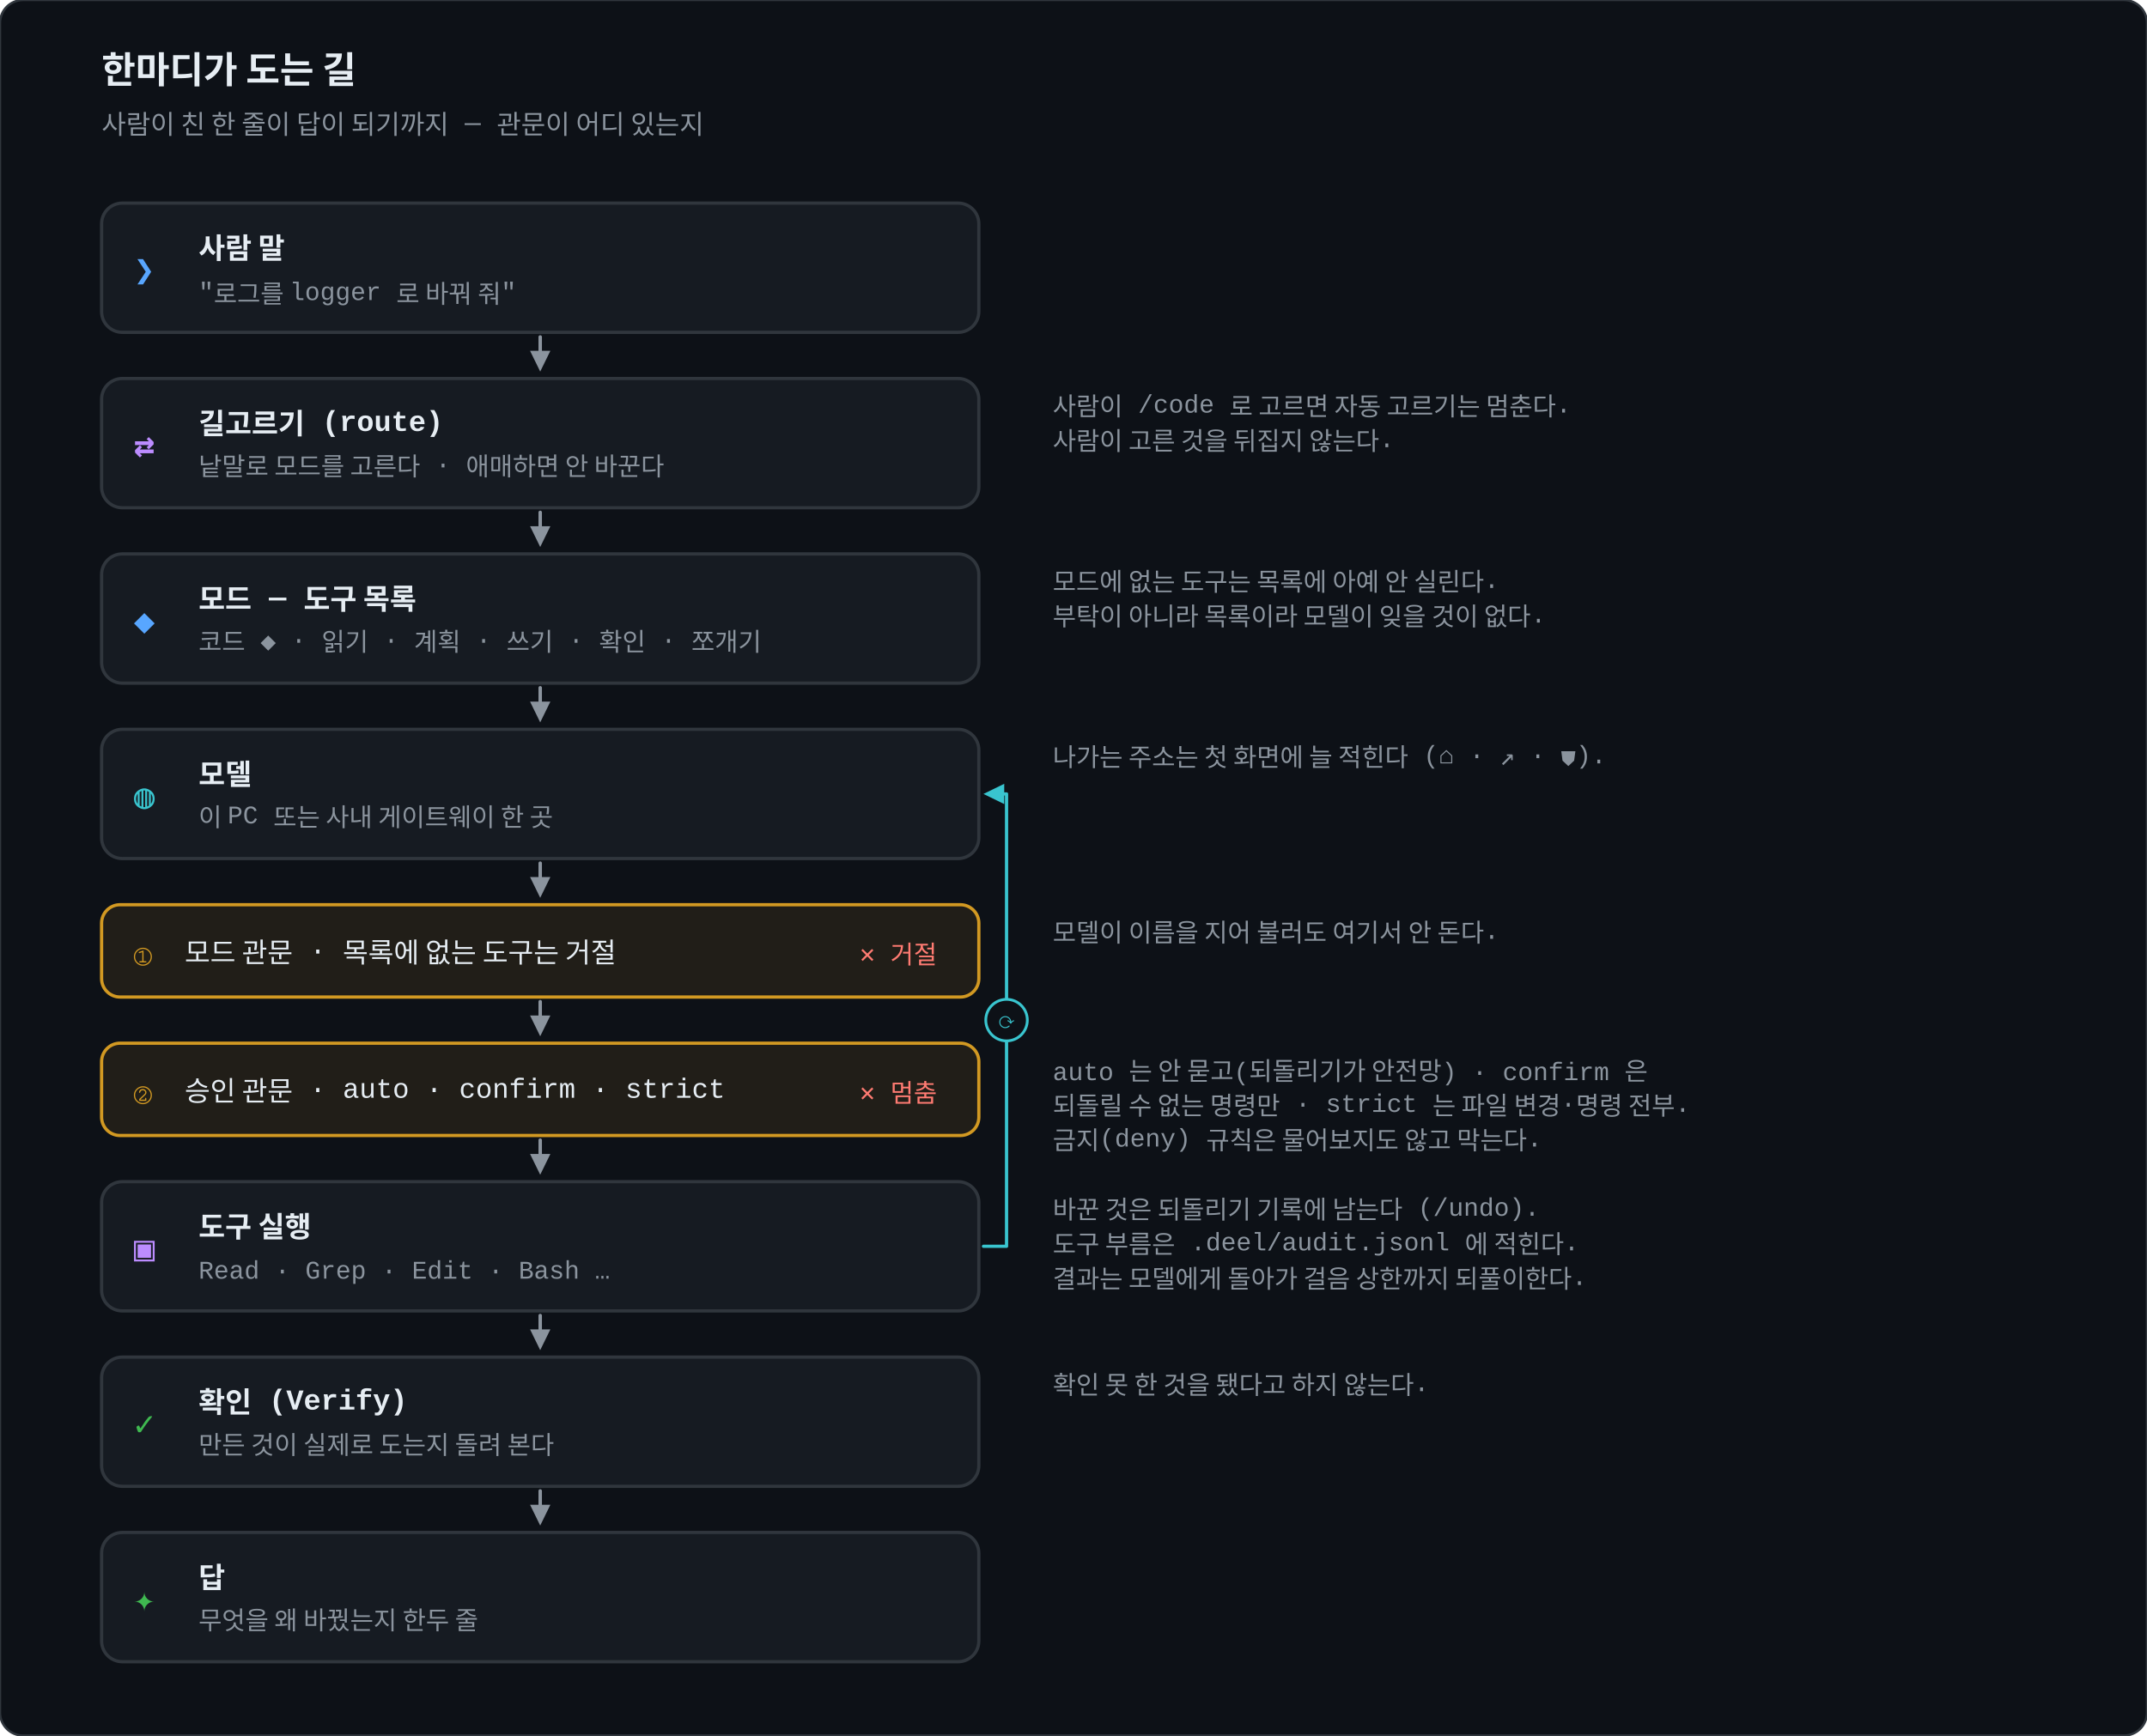
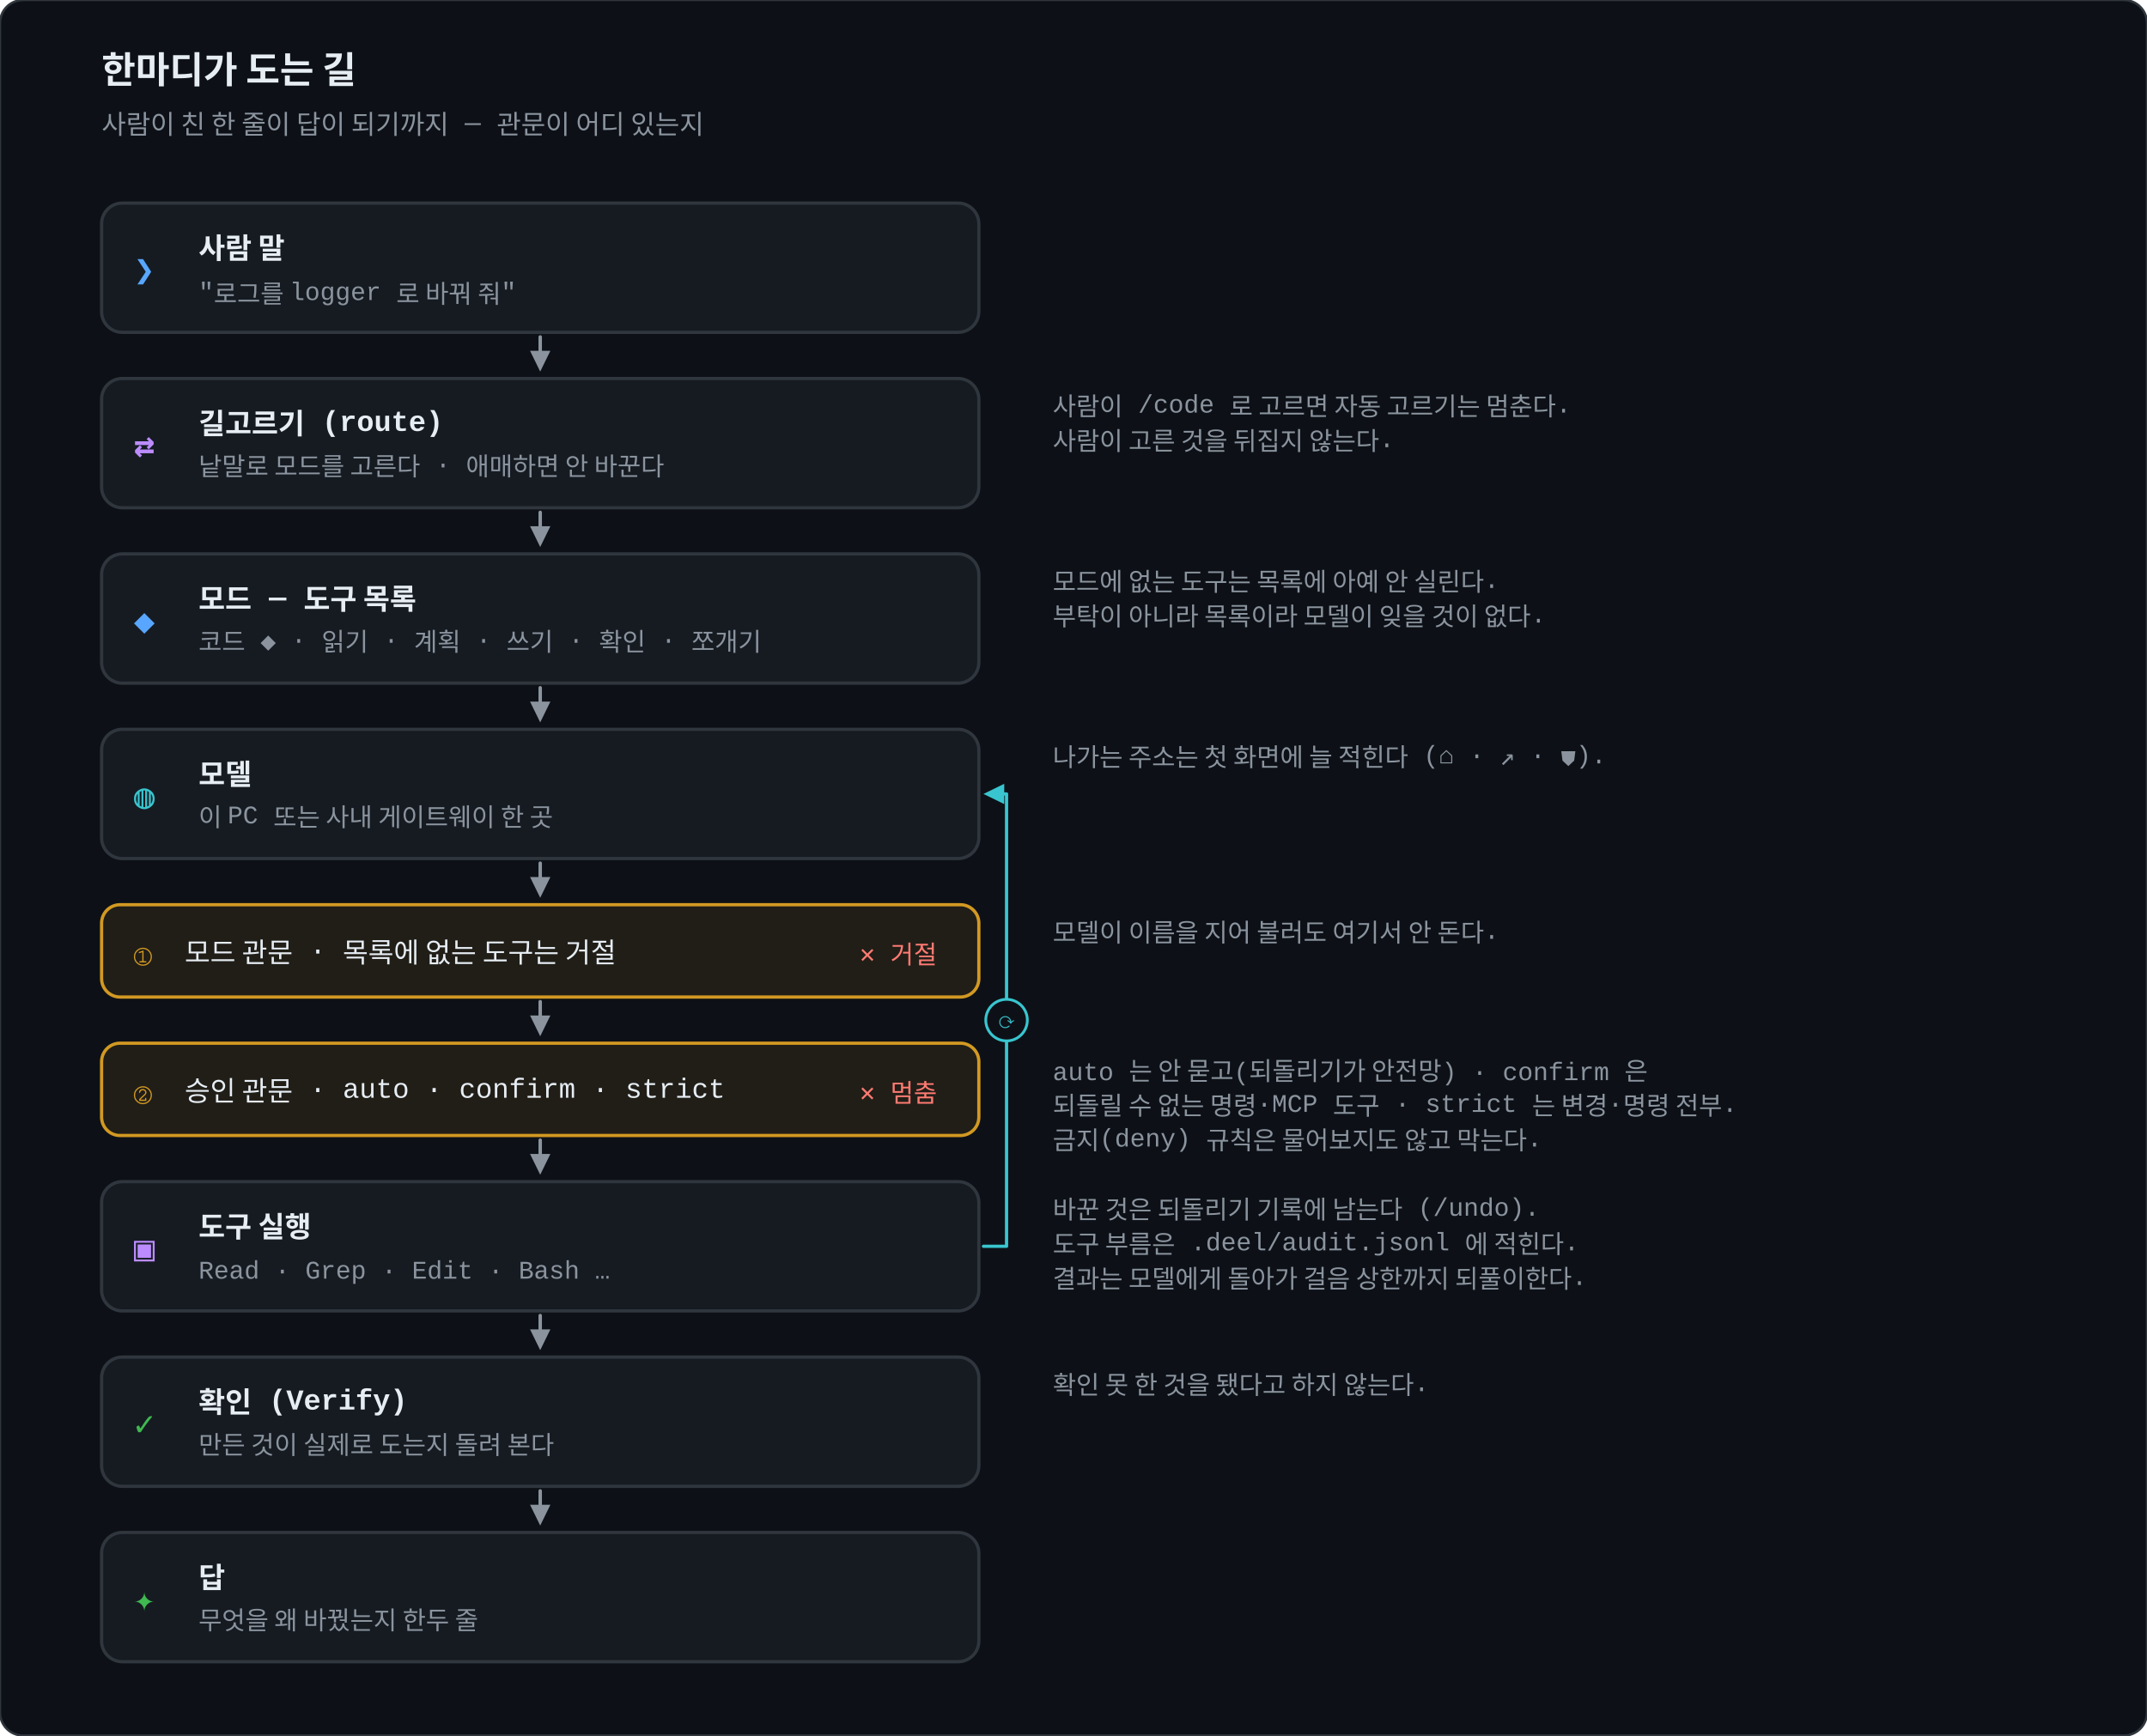
<svg xmlns="http://www.w3.org/2000/svg" width="930" height="752" viewBox="0 0 930 752" role="img" aria-label="deel — 한마디가 도는 길">
  <rect width="930" height="752" rx="10" fill="#0d1117" stroke="#30363d" />
  <g font-family="ui-monospace,SFMono-Regular,Menlo,Consolas,'Liberation Mono',monospace">
    <text x="44.0" y="36.0" fill="#e6edf3" font-size="16" font-weight="600" textLength="153.6" lengthAdjust="spacing" xml:space="preserve">한마디가 도는 길</text>
    <text x="44.0" y="58.0" fill="#8b949e" font-size="11.5" textLength="358.8" lengthAdjust="spacing" xml:space="preserve">사람이 친 한 줄이 답이 되기까지 — 관문이 어디 있는지</text>
    <rect x="44.0" y="88.0" width="380.0" height="56.0" rx="9" fill="#161b22" stroke="#30363d" stroke-width="1.4" />
    <text x="58.0" y="122.0" fill="#58a6ff" font-size="15" font-weight="600" textLength="9.0" lengthAdjust="spacing" xml:space="preserve">❯</text>
    <text x="86.0" y="112.0" fill="#e6edf3" font-size="12.5" font-weight="600" textLength="52.5" lengthAdjust="spacing" xml:space="preserve">사람 말</text>
    <text x="86.0" y="130.0" fill="#8b949e" font-size="11" textLength="171.6" lengthAdjust="spacing" xml:space="preserve">"로그를 logger 로 바꿔 줘"</text>
    <line x1="234.0" y1="146.0" x2="234.0" y2="152.0" stroke="#8b949e" stroke-width="1.5" stroke-linecap="round" />
    <path d="M234.0 161.0 L229.6 152.0 L238.4 152.0 Z" fill="#8b949e" />
    <rect x="44.0" y="164.0" width="380.0" height="56.0" rx="9" fill="#161b22" stroke="#30363d" stroke-width="1.4" />
    <text x="58.0" y="198.0" fill="#bc8cff" font-size="15" font-weight="600" textLength="9.0" lengthAdjust="spacing" xml:space="preserve">⇄</text>
    <text x="86.0" y="188.0" fill="#e6edf3" font-size="12.5" font-weight="600" textLength="120.0" lengthAdjust="spacing" xml:space="preserve">길고르기 (route)</text>
    <text x="86.0" y="206.0" fill="#8b949e" font-size="11" textLength="270.6" lengthAdjust="spacing" xml:space="preserve">낱말로 모드를 고른다 · 애매하면 안 바꾼다</text>
    <line x1="234.0" y1="222.0" x2="234.0" y2="228.0" stroke="#8b949e" stroke-width="1.5" stroke-linecap="round" />
    <path d="M234.0 237.0 L229.6 228.0 L238.4 228.0 Z" fill="#8b949e" />
    <text x="456.0" y="180.0" fill="#8b949e" font-size="11" textLength="290.4" lengthAdjust="spacing" xml:space="preserve">사람이 /code 로 고르면 자동 고르기는 멈춘다.</text>
    <text x="456.0" y="195.0" fill="#8b949e" font-size="11" textLength="204.6" lengthAdjust="spacing" xml:space="preserve">사람이 고른 것을 뒤집지 않는다.</text>
    <rect x="44.0" y="240.0" width="380.0" height="56.0" rx="9" fill="#161b22" stroke="#30363d" stroke-width="1.4" />
    <text x="58.0" y="274.0" fill="#58a6ff" font-size="15" font-weight="600" textLength="9.0" lengthAdjust="spacing" xml:space="preserve">◆</text>
    <text x="86.0" y="264.0" fill="#e6edf3" font-size="12.5" font-weight="600" textLength="120.0" lengthAdjust="spacing" xml:space="preserve">모드 — 도구 목록</text>
    <text x="86.0" y="282.0" fill="#8b949e" font-size="11" textLength="283.8" lengthAdjust="spacing" xml:space="preserve">코드 ◆ · 읽기 · 계획 · 쓰기 · 확인 · 쪼개기</text>
    <line x1="234.0" y1="298.0" x2="234.0" y2="304.0" stroke="#8b949e" stroke-width="1.5" stroke-linecap="round" />
    <path d="M234.0 313.0 L229.6 304.0 L238.4 304.0 Z" fill="#8b949e" />
    <text x="456.0" y="256.0" fill="#8b949e" font-size="11" textLength="270.6" lengthAdjust="spacing" xml:space="preserve">모드에 없는 도구는 목록에 아예 안 실린다.</text>
    <text x="456.0" y="271.0" fill="#8b949e" font-size="11" textLength="297.0" lengthAdjust="spacing" xml:space="preserve">부탁이 아니라 목록이라 모델이 잊을 것이 없다.</text>
    <rect x="44.0" y="316.0" width="380.0" height="56.0" rx="9" fill="#161b22" stroke="#30363d" stroke-width="1.4" />
    <text x="58.0" y="350.0" fill="#39c5cf" font-size="15" font-weight="600" textLength="9.0" lengthAdjust="spacing" xml:space="preserve">◍</text>
    <text x="86.0" y="340.0" fill="#e6edf3" font-size="12.5" font-weight="600" textLength="30.0" lengthAdjust="spacing" xml:space="preserve">모델</text>
    <text x="86.0" y="358.0" fill="#8b949e" font-size="11" textLength="211.2" lengthAdjust="spacing" xml:space="preserve">이 PC 또는 사내 게이트웨이 한 곳</text>
    <line x1="234.0" y1="374.0" x2="234.0" y2="380.0" stroke="#8b949e" stroke-width="1.5" stroke-linecap="round" />
    <path d="M234.0 389.0 L229.6 380.0 L238.4 380.0 Z" fill="#8b949e" />
    <text x="456.0" y="332.0" fill="#8b949e" font-size="11" textLength="303.6" lengthAdjust="spacing" xml:space="preserve">나가는 주소는 첫 화면에 늘 적힌다 (⌂ · ↗ · ⛊).</text>
    <rect x="44.0" y="392.0" width="380.0" height="40.0" rx="8" fill="#d29922" fill-opacity="0.1" stroke="#d29922" stroke-width="1.4" />
    <text x="58.0" y="417.0" fill="#d29922" font-size="13" font-weight="600" textLength="7.8" lengthAdjust="spacing" xml:space="preserve">①</text>
    <text x="80.0" y="417.0" fill="#e6edf3" font-size="12" textLength="252.0" lengthAdjust="spacing" xml:space="preserve">모드 관문 · 목록에 없는 도구는 거절</text>
    <text x="372.4" y="417.0" fill="#ff7b72" font-size="11" textLength="39.6" lengthAdjust="spacing" xml:space="preserve">✕ 거절</text>
    <line x1="234.0" y1="434.0" x2="234.0" y2="440.0" stroke="#8b949e" stroke-width="1.5" stroke-linecap="round" />
    <path d="M234.0 449.0 L229.6 440.0 L238.4 440.0 Z" fill="#8b949e" />
    <text x="456.0" y="408.0" fill="#8b949e" font-size="11" textLength="270.6" lengthAdjust="spacing" xml:space="preserve">모델이 이름을 지어 불러도 여기서 안 돈다.</text>
    <rect x="44.0" y="452.0" width="380.0" height="40.0" rx="8" fill="#d29922" fill-opacity="0.1" stroke="#d29922" stroke-width="1.4" />
    <text x="58.0" y="477.0" fill="#d29922" font-size="13" font-weight="600" textLength="7.8" lengthAdjust="spacing" xml:space="preserve">②</text>
    <text x="80.0" y="477.0" fill="#e6edf3" font-size="12" textLength="252.0" lengthAdjust="spacing" xml:space="preserve">승인 관문 · auto · confirm · strict</text>
    <text x="372.4" y="477.0" fill="#ff7b72" font-size="11" textLength="39.6" lengthAdjust="spacing" xml:space="preserve">✕ 멈춤</text>
    <line x1="234.0" y1="494.0" x2="234.0" y2="500.0" stroke="#8b949e" stroke-width="1.5" stroke-linecap="round" />
    <path d="M234.0 509.0 L229.6 500.0 L238.4 500.0 Z" fill="#8b949e" />
    <text x="456.0" y="468.0" fill="#8b949e" font-size="11" textLength="310.2" lengthAdjust="spacing" xml:space="preserve">auto 는 안 묻고(되돌리기가 안전망) · confirm 은</text>
-     <text x="456.0" y="483.0" fill="#8b949e" font-size="11" textLength="356.4" lengthAdjust="spacing" xml:space="preserve">되돌릴 수 없는 명령만 · strict 는 파일 변경·명령 전부.</text>
+     <text x="456.0" y="483.0" fill="#8b949e" font-size="11" textLength="369.6" lengthAdjust="spacing" xml:space="preserve">되돌릴 수 없는 명령·MCP 도구 · strict 는 변경·명령 전부.</text>
    <text x="456.0" y="498.0" fill="#8b949e" font-size="11" textLength="270.6" lengthAdjust="spacing" xml:space="preserve">금지(deny) 규칙은 물어보지도 않고 막는다.</text>
    <rect x="44.0" y="512.0" width="380.0" height="56.0" rx="9" fill="#161b22" stroke="#30363d" stroke-width="1.4" />
    <text x="58.0" y="546.0" fill="#bc8cff" font-size="15" font-weight="600" textLength="9.0" lengthAdjust="spacing" xml:space="preserve">▣</text>
    <text x="86.0" y="536.0" fill="#e6edf3" font-size="12.5" font-weight="600" textLength="67.5" lengthAdjust="spacing" xml:space="preserve">도구 실행</text>
    <text x="86.0" y="554.0" fill="#8b949e" font-size="11" textLength="178.2" lengthAdjust="spacing" xml:space="preserve">Read · Grep · Edit · Bash …</text>
    <line x1="234.0" y1="570.0" x2="234.0" y2="576.0" stroke="#8b949e" stroke-width="1.5" stroke-linecap="round" />
    <path d="M234.0 585.0 L229.6 576.0 L238.4 576.0 Z" fill="#8b949e" />
    <text x="456.0" y="528.0" fill="#8b949e" font-size="11" textLength="270.6" lengthAdjust="spacing" xml:space="preserve">바꾼 것은 되돌리기 기록에 남는다 (/undo).</text>
    <text x="456.0" y="543.0" fill="#8b949e" font-size="11" textLength="264.0" lengthAdjust="spacing" xml:space="preserve">도구 부름은 .deel/audit.jsonl 에 적힌다.</text>
    <text x="456.0" y="558.0" fill="#8b949e" font-size="11" textLength="316.8" lengthAdjust="spacing" xml:space="preserve">결과는 모델에게 돌아가 걸음 상한까지 되풀이한다.</text>
    <rect x="44.0" y="588.0" width="380.0" height="56.0" rx="9" fill="#161b22" stroke="#30363d" stroke-width="1.4" />
    <text x="58.0" y="622.0" fill="#3fb950" font-size="15" font-weight="600" textLength="9.0" lengthAdjust="spacing" xml:space="preserve">✓</text>
    <text x="86.0" y="612.0" fill="#e6edf3" font-size="12.5" font-weight="600" textLength="97.5" lengthAdjust="spacing" xml:space="preserve">확인 (Verify)</text>
    <text x="86.0" y="630.0" fill="#8b949e" font-size="11" textLength="217.8" lengthAdjust="spacing" xml:space="preserve">만든 것이 실제로 도는지 돌려 본다</text>
    <line x1="234.0" y1="646.0" x2="234.0" y2="652.0" stroke="#8b949e" stroke-width="1.5" stroke-linecap="round" />
    <path d="M234.0 661.0 L229.6 652.0 L238.4 652.0 Z" fill="#8b949e" />
    <text x="456.0" y="604.0" fill="#8b949e" font-size="11" textLength="231.0" lengthAdjust="spacing" xml:space="preserve">확인 못 한 것을 됐다고 하지 않는다.</text>
    <rect x="44.0" y="664.0" width="380.0" height="56.0" rx="9" fill="#161b22" stroke="#30363d" stroke-width="1.4" />
    <text x="58.0" y="698.0" fill="#3fb950" font-size="15" font-weight="600" textLength="9.0" lengthAdjust="spacing" xml:space="preserve">✦</text>
    <text x="86.0" y="688.0" fill="#e6edf3" font-size="12.5" font-weight="600" textLength="15.0" lengthAdjust="spacing" xml:space="preserve">답</text>
    <text x="86.0" y="706.0" fill="#8b949e" font-size="11" textLength="171.6" lengthAdjust="spacing" xml:space="preserve">무엇을 왜 바꿨는지 한두 줄</text>
    <path d="M426.0 540.0 L436.0 540.0 L436.0 344.0 L435.0 344.0" fill="none" stroke="#39c5cf" stroke-width="1.4" stroke-linejoin="round" stroke-linecap="round" />
    <path d="M426.0 344.0 L435.0 339.6 L435.0 348.4 Z" fill="#39c5cf" />
    <circle cx="436" cy="442.0" r="9" fill="#0d1117" stroke="#39c5cf" stroke-width="1.2" />
    <text x="432.7" y="446.0" fill="#39c5cf" font-size="11" textLength="6.6" lengthAdjust="spacing" xml:space="preserve">⟳</text>
  </g>
</svg>
